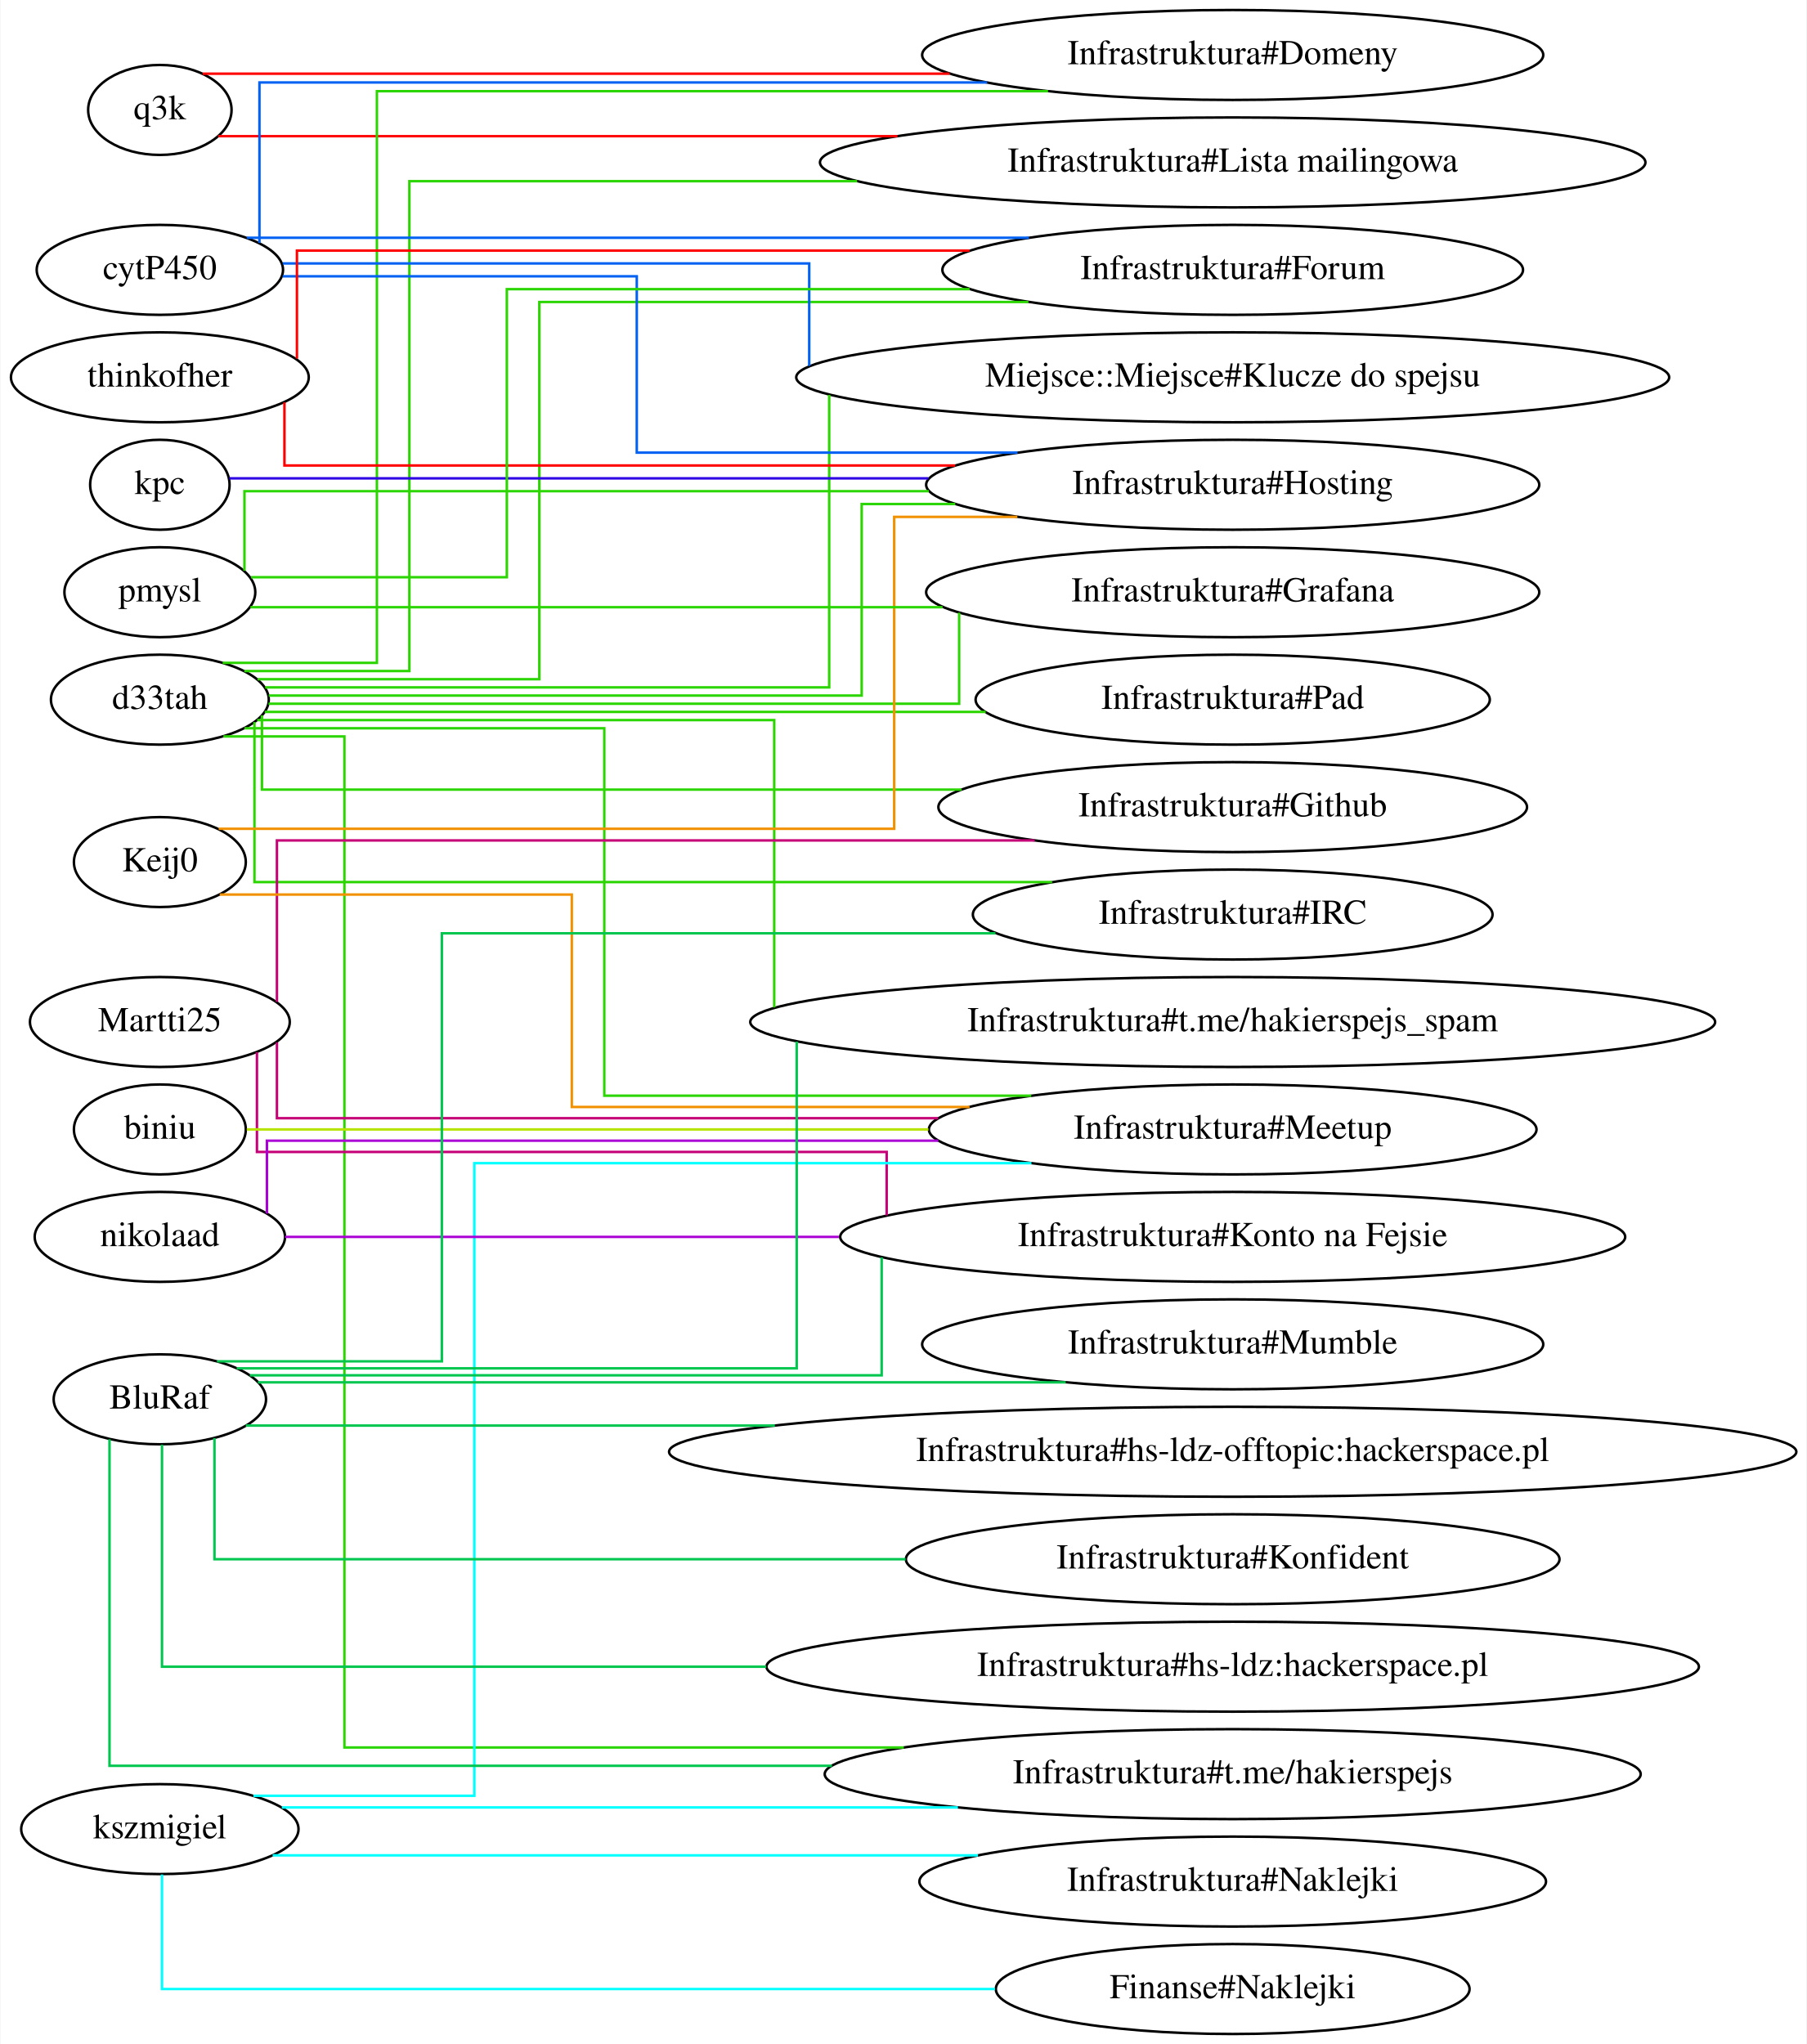
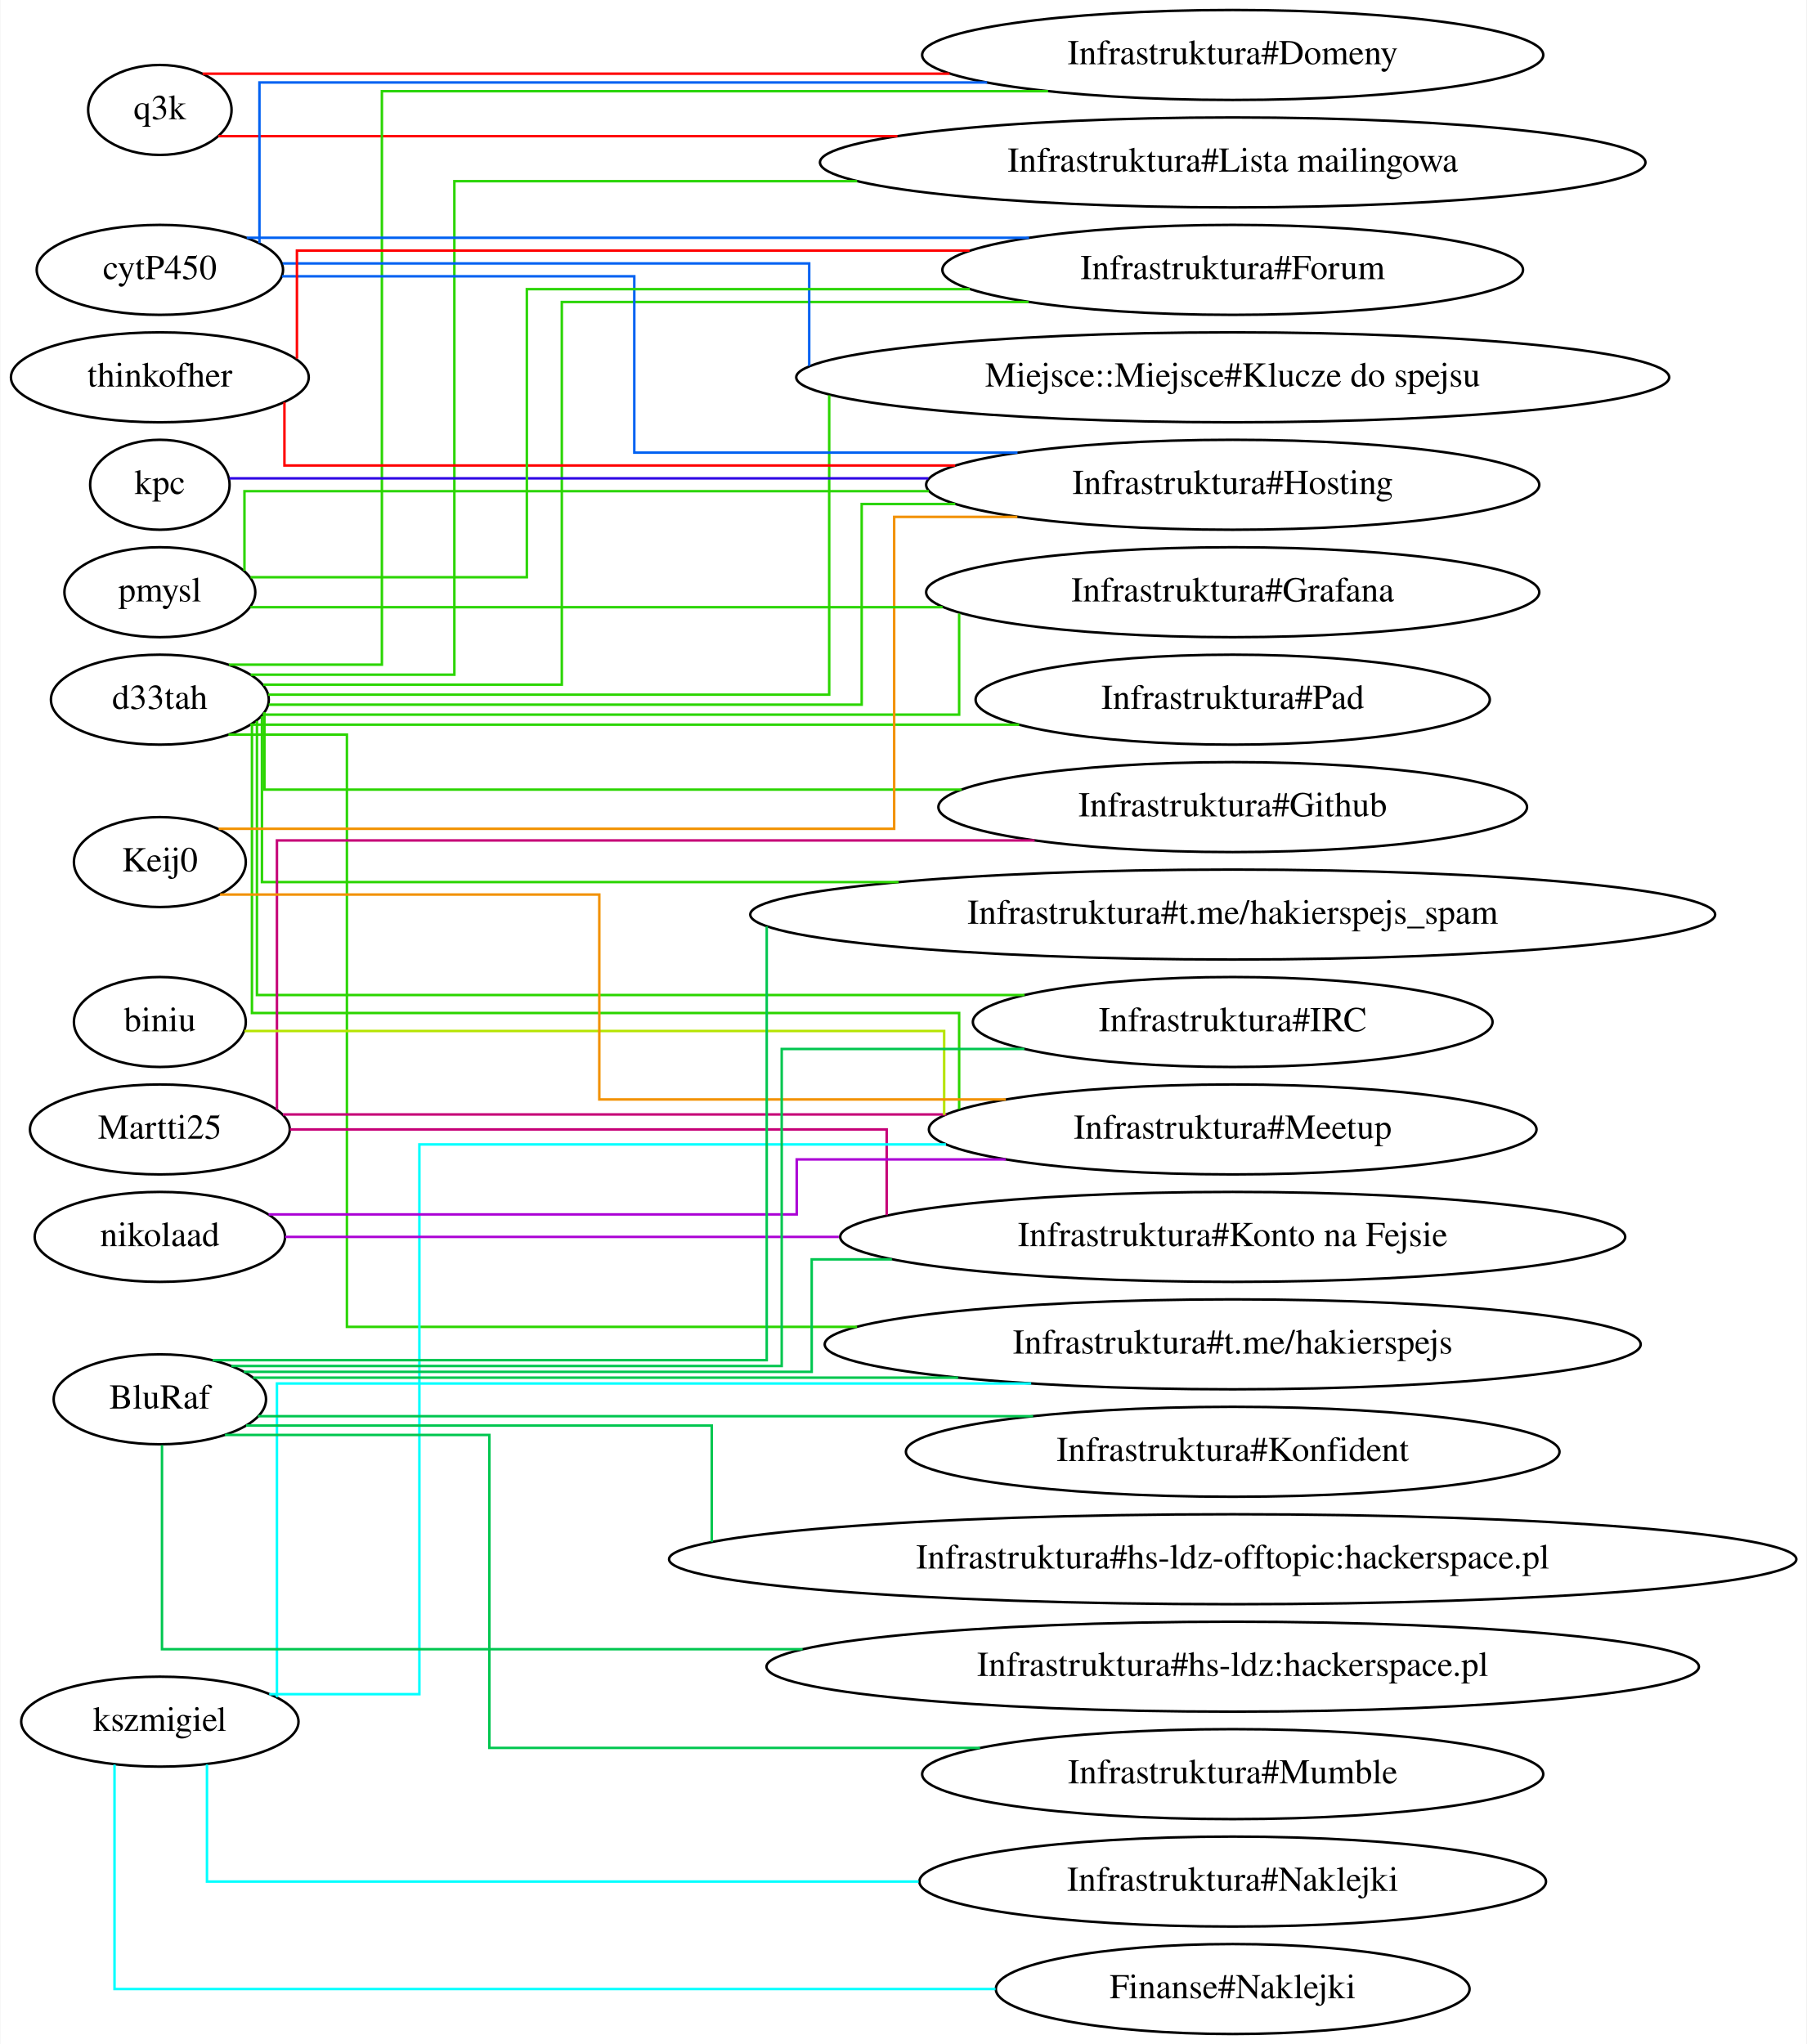
<svg xmlns="http://www.w3.org/2000/svg" width="723pt" height="818pt" viewBox="0.00 0.00 722.65 818.00">
  <g id="graph0" class="graph" transform="scale(1 1) rotate(0) translate(4 814)">
    <polygon fill="#ffffff" stroke="transparent" points="-4,4 -4,-814 718.649,-814 718.649,4 -4,4" />
    <g id="node1" class="node">
      <ellipse fill="none" stroke="#000000" cx="59.795" cy="-770" rx="28.695" ry="18" />
      <text text-anchor="middle" x="59.795" y="-766.3" font-family="Times,serif" font-size="14.00" fill="#000000">q3k</text>
    </g>
    <g id="node2" class="node">
      <ellipse fill="none" stroke="#000000" cx="489.119" cy="-749" rx="165.171" ry="18" />
      <text text-anchor="middle" x="489.119" y="-745.3" font-family="Times,serif" font-size="14.00" fill="#000000">Infrastruktura#Lista mailingowa</text>
    </g>
    <g id="edge1" class="edge">
      <path fill="none" stroke="#ff0000" d="M83.182,-759.5C133.927,-759.5 257.418,-759.5 354.969,-759.5" />
    </g>
    <g id="node3" class="node">
      <ellipse fill="none" stroke="#000000" cx="489.119" cy="-792" rx="124.278" ry="18" />
      <text text-anchor="middle" x="489.119" y="-788.3" font-family="Times,serif" font-size="14.00" fill="#000000">Infrastruktura#Domeny</text>
    </g>
    <g id="edge2" class="edge">
      <path fill="none" stroke="#ff0000" d="M76.89,-784.5C126.172,-784.5 271.648,-784.5 375.806,-784.5" />
    </g>
    <g id="node4" class="node">
      <ellipse fill="none" stroke="#000000" cx="59.795" cy="-534" rx="43.592" ry="18" />
      <text text-anchor="middle" x="59.795" y="-530.3" font-family="Times,serif" font-size="14.00" fill="#000000">d33tah</text>
    </g>
-     <g id="edge14" class="edge">
-       <path fill="none" stroke="#2bd500" d="M93.601,-545.455C122.57,-545.455 159.649,-545.455 159.649,-545.455 159.649,-545.455 159.649,-741.5 159.649,-741.5 159.649,-741.5 251.952,-741.5 338.846,-741.5" />
+     <g id="edge13" class="edge">
+       <path fill="none" stroke="#2bd500" d="M96.117,-544C130.745,-544 177.649,-544 177.649,-544 177.649,-544 177.649,-741.5 177.649,-741.5 177.649,-741.5 259.21,-741.5 338.858,-741.5" />
+     </g>
+     <g id="edge5" class="edge">
+       <path fill="none" stroke="#2bd500" d="M87.422,-548C113.505,-548 148.649,-548 148.649,-548 148.649,-548 148.649,-777.5 148.649,-777.5 148.649,-777.5 315.108,-777.5 415.243,-777.5" />
+     </g>
+     <g id="node5" class="node">
+       <ellipse fill="none" stroke="#000000" cx="489.119" cy="-405" rx="103.981" ry="18" />
+       <text text-anchor="middle" x="489.119" y="-401.3" font-family="Times,serif" font-size="14.00" fill="#000000">Infrastruktura#IRC</text>
+     </g>
+     <g id="edge3" class="edge">
+       <path fill="none" stroke="#2bd500" d="M98.649,-525.499C98.649,-498.397 98.649,-415.8 98.649,-415.8 98.649,-415.8 291.156,-415.8 405.833,-415.8" />
+     </g>
+     <g id="node6" class="node">
+       <ellipse fill="none" stroke="#000000" cx="489.119" cy="-577" rx="122.678" ry="18" />
+       <text text-anchor="middle" x="489.119" y="-573.3" font-family="Times,serif" font-size="14.00" fill="#000000">Infrastruktura#Grafana</text>
+     </g>
+     <g id="edge4" class="edge">
+       <path fill="none" stroke="#2bd500" d="M100.955,-528C187.343,-528 379.649,-528 379.649,-528 379.649,-528 379.649,-554.426 379.649,-568.465" />
+     </g>
+     <g id="node7" class="node">
+       <ellipse fill="none" stroke="#000000" cx="489.119" cy="-491" rx="117.779" ry="18" />
+       <text text-anchor="middle" x="489.119" y="-487.3" font-family="Times,serif" font-size="14.00" fill="#000000">Infrastruktura#Github</text>
+     </g>
+     <g id="edge6" class="edge">
+       <path fill="none" stroke="#2bd500" d="M101.649,-528.994C101.649,-519.102 101.649,-498 101.649,-498 101.649,-498 266.045,-498 380.672,-498" />
+     </g>
+     <g id="node8" class="node">
+       <ellipse fill="none" stroke="#000000" cx="489.119" cy="-706" rx="116.18" ry="18" />
+       <text text-anchor="middle" x="489.119" y="-702.3" font-family="Times,serif" font-size="14.00" fill="#000000">Infrastruktura#Forum</text>
+     </g>
+     <g id="edge7" class="edge">
+       <path fill="none" stroke="#2bd500" d="M101.219,-540C148.879,-540 220.649,-540 220.649,-540 220.649,-540 220.649,-693.143 220.649,-693.143 220.649,-693.143 328.491,-693.143 407.476,-693.143" />
+     </g>
+     <g id="node9" class="node">
+       <ellipse fill="none" stroke="#000000" cx="489.119" cy="-620" rx="122.678" ry="18" />
+       <text text-anchor="middle" x="489.119" y="-616.3" font-family="Times,serif" font-size="14.00" fill="#000000">Infrastruktura#Hosting</text>
+     </g>
+     <g id="edge8" class="edge">
+       <path fill="none" stroke="#2bd500" d="M103.37,-532C182.257,-532 340.649,-532 340.649,-532 340.649,-532 340.649,-612.286 340.649,-612.286 340.649,-612.286 356.635,-612.286 378.115,-612.286" />
+     </g>
+     <g id="node10" class="node">
+       <ellipse fill="none" stroke="#000000" cx="489.119" cy="-276" rx="163.271" ry="18" />
+       <text text-anchor="middle" x="489.119" y="-272.3" font-family="Times,serif" font-size="14.00" fill="#000000">Infrastruktura#t.me/hakierspejs</text>
+     </g>
+     <g id="edge9" class="edge">
+       <path fill="none" stroke="#2bd500" d="M87.243,-520C108.606,-520 134.649,-520 134.649,-520 134.649,-520 134.649,-283 134.649,-283 134.649,-283 242.181,-283 338.792,-283" />
+     </g>
+     <g id="node11" class="node">
+       <ellipse fill="none" stroke="#000000" cx="489.119" cy="-448" rx="193.066" ry="18" />
+       <text text-anchor="middle" x="489.119" y="-444.3" font-family="Times,serif" font-size="14.00" fill="#000000">Infrastruktura#t.me/hakierspejs_spam</text>
+     </g>
+     <g id="edge10" class="edge">
+       <path fill="none" stroke="#2bd500" d="M100.649,-527.263C100.649,-509.191 100.649,-461 100.649,-461 100.649,-461 243.06,-461 355.43,-461" />
+     </g>
+     <g id="node12" class="node">
+       <ellipse fill="none" stroke="#000000" cx="489.119" cy="-534" rx="102.882" ry="18" />
+       <text text-anchor="middle" x="489.119" y="-530.3" font-family="Times,serif" font-size="14.00" fill="#000000">Infrastruktura#Pad</text>
+     </g>
+     <g id="edge11" class="edge">
+       <path fill="none" stroke="#2bd500" d="M96.029,-524C163.448,-524 309.818,-524 403.682,-524" />
+     </g>
+     <g id="node13" class="node">
+       <ellipse fill="none" stroke="#000000" cx="489.119" cy="-362" rx="121.578" ry="18" />
+       <text text-anchor="middle" x="489.119" y="-358.3" font-family="Times,serif" font-size="14.00" fill="#000000">Infrastruktura#Meetup</text>
    </g>
    <g id="edge12" class="edge">
-       <path fill="none" stroke="#2bd500" d="M84.917,-548.727C110.568,-548.727 146.649,-548.727 146.649,-548.727 146.649,-548.727 146.649,-777.5 146.649,-777.5 146.649,-777.5 314.553,-777.5 415.23,-777.5" />
-     </g>
-     <g id="node5" class="node">
+       <path fill="none" stroke="#2bd500" d="M96.649,-524.16C96.649,-494.598 96.649,-408.6 96.649,-408.6 96.649,-408.6 379.649,-408.6 379.649,-408.6 379.649,-408.6 379.649,-383.468 379.649,-370.117" />
+     </g>
+     <g id="node14" class="node">
      <ellipse fill="none" stroke="#000000" cx="489.119" cy="-663" rx="174.669" ry="18" />
      <text text-anchor="middle" x="489.119" y="-659.3" font-family="Times,serif" font-size="14.00" fill="#000000">Miejsce::Miejsce#Klucze do spejsu</text>
    </g>
-     <g id="edge3" class="edge">
-       <path fill="none" stroke="#2bd500" d="M101.942,-538.909C177.373,-538.909 327.649,-538.909 327.649,-538.909 327.649,-538.909 327.649,-629.722 327.649,-655.973" />
-     </g>
-     <g id="node6" class="node">
-       <ellipse fill="none" stroke="#000000" cx="489.119" cy="-104" rx="163.271" ry="18" />
-       <text text-anchor="middle" x="489.119" y="-100.3" font-family="Times,serif" font-size="14.00" fill="#000000">Infrastruktura#t.me/hakierspejs</text>
-     </g>
-     <g id="edge4" class="edge">
-       <path fill="none" stroke="#2bd500" d="M85.211,-519.273C106.575,-519.273 133.649,-519.273 133.649,-519.273 133.649,-519.273 133.649,-114.667 133.649,-114.667 133.649,-114.667 256.301,-114.667 357.513,-114.667" />
-     </g>
-     <g id="node7" class="node">
-       <ellipse fill="none" stroke="#000000" cx="489.119" cy="-448" rx="103.981" ry="18" />
-       <text text-anchor="middle" x="489.119" y="-444.3" font-family="Times,serif" font-size="14.00" fill="#000000">Infrastruktura#IRC</text>
-     </g>
-     <g id="edge5" class="edge">
-       <path fill="none" stroke="#2bd500" d="M97.649,-525.049C97.649,-505.556 97.649,-461 97.649,-461 97.649,-461 303.748,-461 416.861,-461" />
-     </g>
-     <g id="node8" class="node">
-       <ellipse fill="none" stroke="#000000" cx="489.119" cy="-620" rx="122.678" ry="18" />
-       <text text-anchor="middle" x="489.119" y="-616.3" font-family="Times,serif" font-size="14.00" fill="#000000">Infrastruktura#Hosting</text>
-     </g>
-     <g id="edge6" class="edge">
-       <path fill="none" stroke="#2bd500" d="M103.37,-535.636C182.257,-535.636 340.649,-535.636 340.649,-535.636 340.649,-535.636 340.649,-612.286 340.649,-612.286 340.649,-612.286 356.635,-612.286 378.115,-612.286" />
-     </g>
-     <g id="node9" class="node">
-       <ellipse fill="none" stroke="#000000" cx="489.119" cy="-534" rx="102.882" ry="18" />
-       <text text-anchor="middle" x="489.119" y="-530.3" font-family="Times,serif" font-size="14.00" fill="#000000">Infrastruktura#Pad</text>
-     </g>
-     <g id="edge7" class="edge">
-       <path fill="none" stroke="#2bd500" d="M101.742,-529.091C168.1,-529.091 299.098,-529.091 390.288,-529.091" />
-     </g>
-     <g id="node10" class="node">
-       <ellipse fill="none" stroke="#000000" cx="489.119" cy="-706" rx="116.18" ry="18" />
-       <text text-anchor="middle" x="489.119" y="-702.3" font-family="Times,serif" font-size="14.00" fill="#000000">Infrastruktura#Forum</text>
-     </g>
-     <g id="edge8" class="edge">
-       <path fill="none" stroke="#2bd500" d="M98.901,-542.182C143.894,-542.182 211.649,-542.182 211.649,-542.182 211.649,-542.182 211.649,-693.143 211.649,-693.143 211.649,-693.143 325.523,-693.143 407.37,-693.143" />
-     </g>
-     <g id="node11" class="node">
-       <ellipse fill="none" stroke="#000000" cx="489.119" cy="-362" rx="121.578" ry="18" />
-       <text text-anchor="middle" x="489.119" y="-358.3" font-family="Times,serif" font-size="14.00" fill="#000000">Infrastruktura#Meetup</text>
-     </g>
-     <g id="edge9" class="edge">
-       <path fill="none" stroke="#2bd500" d="M93.666,-522.545C145.269,-522.545 237.649,-522.545 237.649,-522.545 237.649,-522.545 237.649,-375.5 237.649,-375.5 237.649,-375.5 334.961,-375.5 408.515,-375.5" />
-     </g>
-     <g id="node12" class="node">
-       <ellipse fill="none" stroke="#000000" cx="489.119" cy="-577" rx="122.678" ry="18" />
-       <text text-anchor="middle" x="489.119" y="-573.3" font-family="Times,serif" font-size="14.00" fill="#000000">Infrastruktura#Grafana</text>
-     </g>
-     <g id="edge10" class="edge">
-       <path fill="none" stroke="#2bd500" d="M103.265,-532.364C190.719,-532.364 379.649,-532.364 379.649,-532.364 379.649,-532.364 379.649,-555.927 379.649,-568.813" />
-     </g>
-     <g id="node13" class="node">
-       <ellipse fill="none" stroke="#000000" cx="489.119" cy="-405" rx="193.066" ry="18" />
-       <text text-anchor="middle" x="489.119" y="-401.3" font-family="Times,serif" font-size="14.00" fill="#000000">Infrastruktura#t.me/hakierspejs_spam</text>
-     </g>
-     <g id="edge11" class="edge">
-       <path fill="none" stroke="#2bd500" d="M98.751,-525.818C168.076,-525.818 305.649,-525.818 305.649,-525.818 305.649,-525.818 305.649,-434.961 305.649,-410.827" />
-     </g>
-     <g id="node14" class="node">
-       <ellipse fill="none" stroke="#000000" cx="489.119" cy="-491" rx="117.779" ry="18" />
-       <text text-anchor="middle" x="489.119" y="-487.3" font-family="Times,serif" font-size="14.00" fill="#000000">Infrastruktura#Github</text>
-     </g>
-     <g id="edge13" class="edge">
-       <path fill="none" stroke="#2bd500" d="M100.649,-527.729C100.649,-517.415 100.649,-498 100.649,-498 100.649,-498 265.716,-498 380.651,-498" />
+     <g id="edge14" class="edge">
+       <path fill="none" stroke="#2bd500" d="M103.128,-536C178.937,-536 327.649,-536 327.649,-536 327.649,-536 327.649,-628.942 327.649,-655.808" />
    </g>
    <g id="node15" class="node">
      <ellipse fill="none" stroke="#000000" cx="59.795" cy="-706" rx="49.291" ry="18" />
      <text text-anchor="middle" x="59.795" y="-702.3" font-family="Times,serif" font-size="14.00" fill="#000000">cytP450</text>
    </g>
    <g id="edge18" class="edge">
      <path fill="none" stroke="#0061f2" d="M99.649,-716.746C99.649,-737.484 99.649,-781 99.649,-781 99.649,-781 275.462,-781 390.84,-781" />
    </g>
    <g id="edge16" class="edge">
+       <path fill="none" stroke="#0061f2" d="M94.564,-718.857C162.237,-718.857 313.265,-718.857 407.6,-718.857" />
+     </g>
+     <g id="edge17" class="edge">
+       <path fill="none" stroke="#0061f2" d="M108.687,-703.429C164.94,-703.429 249.649,-703.429 249.649,-703.429 249.649,-703.429 249.649,-632.857 249.649,-632.857 249.649,-632.857 334.35,-632.857 403.003,-632.857" />
+     </g>
+     <g id="edge15" class="edge">
      <path fill="none" stroke="#0061f2" d="M108.977,-708.571C184.311,-708.571 319.649,-708.571 319.649,-708.571 319.649,-708.571 319.649,-679.063 319.649,-667.536" />
    </g>
-     <g id="edge15" class="edge">
-       <path fill="none" stroke="#0061f2" d="M108.945,-703.429C165.493,-703.429 250.649,-703.429 250.649,-703.429 250.649,-703.429 250.649,-632.857 250.649,-632.857 250.649,-632.857 334.719,-632.857 403.026,-632.857" />
-     </g>
-     <g id="edge17" class="edge">
-       <path fill="none" stroke="#0061f2" d="M94.564,-718.857C162.237,-718.857 313.265,-718.857 407.6,-718.857" />
-     </g>
    <g id="node16" class="node">
-       <ellipse fill="none" stroke="#000000" cx="59.795" cy="-405" rx="51.991" ry="18" />
-       <text text-anchor="middle" x="59.795" y="-401.3" font-family="Times,serif" font-size="14.00" fill="#000000">Martti25</text>
+       <ellipse fill="none" stroke="#000000" cx="59.795" cy="-362" rx="51.991" ry="18" />
+       <text text-anchor="middle" x="59.795" y="-358.3" font-family="Times,serif" font-size="14.00" fill="#000000">Martti25</text>
    </g>
    <g id="edge20" class="edge">
-       <path fill="none" stroke="#c60077" d="M106.649,-396.835C106.649,-385.534 106.649,-366.5 106.649,-366.5 106.649,-366.5 258.866,-366.5 371.245,-366.5" />
+       <path fill="none" stroke="#c60077" d="M106.649,-369.95C106.649,-396.083 106.649,-477.667 106.649,-477.667 106.649,-477.667 297.844,-477.667 409.871,-477.667" />
    </g>
    <g id="edge19" class="edge">
-       <path fill="none" stroke="#c60077" d="M106.649,-413.054C106.649,-431.974 106.649,-477.667 106.649,-477.667 106.649,-477.667 297.844,-477.667 409.871,-477.667" />
+       <path fill="none" stroke="#c60077" d="M109.044,-368C173.358,-368 287.935,-368 374.526,-368" />
    </g>
    <g id="node17" class="node">
      <ellipse fill="none" stroke="#000000" cx="489.119" cy="-319" rx="157.072" ry="18" />
      <text text-anchor="middle" x="489.119" y="-315.3" font-family="Times,serif" font-size="14.00" fill="#000000">Infrastruktura#Konto na Fejsie</text>
    </g>
    <g id="edge21" class="edge">
-       <path fill="none" stroke="#c60077" d="M98.649,-392.94C98.649,-377.578 98.649,-353 98.649,-353 98.649,-353 350.649,-353 350.649,-353 350.649,-353 350.649,-337.652 350.649,-327.58" />
+       <path fill="none" stroke="#c60077" d="M111.794,-362C195.454,-362 350.649,-362 350.649,-362 350.649,-362 350.649,-340.266 350.649,-327.702" />
    </g>
    <g id="node18" class="node">
-       <ellipse fill="none" stroke="#000000" cx="59.795" cy="-362" rx="34.394" ry="18" />
-       <text text-anchor="middle" x="59.795" y="-358.3" font-family="Times,serif" font-size="14.00" fill="#000000">biniu</text>
+       <ellipse fill="none" stroke="#000000" cx="59.795" cy="-405" rx="34.394" ry="18" />
+       <text text-anchor="middle" x="59.795" y="-401.3" font-family="Times,serif" font-size="14.00" fill="#000000">biniu</text>
    </g>
    <g id="edge22" class="edge">
-       <path fill="none" stroke="#b6e400" d="M94.564,-362C153.254,-362 274.638,-362 367.364,-362" />
+       <path fill="none" stroke="#b6e400" d="M93.681,-401.4C174.837,-401.4 373.649,-401.4 373.649,-401.4 373.649,-401.4 373.649,-378.773 373.649,-367.814" />
    </g>
    <g id="node19" class="node">
-       <ellipse fill="none" stroke="#000000" cx="59.795" cy="-82" rx="55.491" ry="18" />
-       <text text-anchor="middle" x="59.795" y="-78.3" font-family="Times,serif" font-size="14.00" fill="#000000">kszmigiel</text>
+       <ellipse fill="none" stroke="#000000" cx="59.795" cy="-125" rx="55.491" ry="18" />
+       <text text-anchor="middle" x="59.795" y="-121.3" font-family="Times,serif" font-size="14.00" fill="#000000">kszmigiel</text>
    </g>
    <g id="edge24" class="edge">
-       <path fill="none" stroke="#00ffff" d="M108.626,-90.667C174.009,-90.667 291.874,-90.667 379.156,-90.667" />
-     </g>
-     <g id="edge25" class="edge">
-       <path fill="none" stroke="#00ffff" d="M97.215,-95.333C134.313,-95.333 185.649,-95.333 185.649,-95.333 185.649,-95.333 185.649,-348.5 185.649,-348.5 185.649,-348.5 318.687,-348.5 408.592,-348.5" />
+       <path fill="none" stroke="#00ffff" d="M106.649,-134.733C106.649,-165.763 106.649,-260.333 106.649,-260.333 106.649,-260.333 296.262,-260.333 408.475,-260.333" />
+     </g>
+     <g id="edge23" class="edge">
+       <path fill="none" stroke="#00ffff" d="M103.537,-136C131.92,-136 163.649,-136 163.649,-136 163.649,-136 163.649,-356 163.649,-356 163.649,-356 280.666,-356 374.371,-356" />
    </g>
    <g id="node20" class="node">
      <ellipse fill="none" stroke="#000000" cx="489.119" cy="-18" rx="94.783" ry="18" />
      <text text-anchor="middle" x="489.119" y="-14.3" font-family="Times,serif" font-size="14.00" fill="#000000">Finanse#Naklejki</text>
    </g>
-     <g id="edge23" class="edge">
-       <path fill="none" stroke="#00ffff" d="M60.649,-63.831C60.649,-44.91 60.649,-18 60.649,-18 60.649,-18 267.797,-18 394.028,-18" />
+     <g id="edge25" class="edge">
+       <path fill="none" stroke="#00ffff" d="M41.649,-107.809C41.649,-77.562 41.649,-18 41.649,-18 41.649,-18 262.872,-18 394.223,-18" />
    </g>
    <g id="node21" class="node">
      <ellipse fill="none" stroke="#000000" cx="489.119" cy="-61" rx="125.378" ry="18" />
      <text text-anchor="middle" x="489.119" y="-57.3" font-family="Times,serif" font-size="14.00" fill="#000000">Infrastruktura#Naklejki</text>
    </g>
    <g id="edge26" class="edge">
-       <path fill="none" stroke="#00ffff" d="M104.928,-71.5C171.452,-71.5 297.614,-71.5 387.199,-71.5" />
+       <path fill="none" stroke="#00ffff" d="M78.649,-107.849C78.649,-88.892 78.649,-61 78.649,-61 78.649,-61 242.769,-61 363.455,-61" />
    </g>
    <g id="node22" class="node">
      <ellipse fill="none" stroke="#000000" cx="59.795" cy="-319" rx="50.091" ry="18" />
      <text text-anchor="middle" x="59.795" y="-315.3" font-family="Times,serif" font-size="14.00" fill="#000000">nikolaad</text>
    </g>
+     <g id="edge27" class="edge">
+       <path fill="none" stroke="#ab00d5" d="M103.316,-328C176.106,-328 314.649,-328 314.649,-328 314.649,-328 314.649,-350 314.649,-350 314.649,-350 355.914,-350 398.307,-350" />
+     </g>
    <g id="edge28" class="edge">
-       <path fill="none" stroke="#ab00d5" d="M102.649,-328.32C102.649,-339.714 102.649,-357.5 102.649,-357.5 102.649,-357.5 257.651,-357.5 371.329,-357.5" />
-     </g>
-     <g id="edge27" class="edge">
      <path fill="none" stroke="#ab00d5" d="M109.884,-319C164.076,-319 253.241,-319 331.5,-319" />
    </g>
    <g id="node23" class="node">
      <ellipse fill="none" stroke="#000000" cx="59.795" cy="-469" rx="34.394" ry="18" />
      <text text-anchor="middle" x="59.795" y="-465.3" font-family="Times,serif" font-size="14.00" fill="#000000">Keij0</text>
    </g>
+     <g id="edge30" class="edge">
+       <path fill="none" stroke="#f29100" d="M83.345,-482.333C153.076,-482.333 353.649,-482.333 353.649,-482.333 353.649,-482.333 353.649,-607.143 353.649,-607.143 353.649,-607.143 376.223,-607.143 402.94,-607.143" />
+     </g>
    <g id="edge29" class="edge">
-       <path fill="none" stroke="#f29100" d="M83.345,-482.333C153.076,-482.333 353.649,-482.333 353.649,-482.333 353.649,-482.333 353.649,-607.143 353.649,-607.143 353.649,-607.143 376.223,-607.143 402.94,-607.143" />
-     </g>
-     <g id="edge30" class="edge">
-       <path fill="none" stroke="#f29100" d="M83.766,-456C129.488,-456 224.649,-456 224.649,-456 224.649,-456 224.649,-371 224.649,-371 224.649,-371 310.082,-371 383.834,-371" />
+       <path fill="none" stroke="#f29100" d="M83.878,-456C132.04,-456 235.649,-456 235.649,-456 235.649,-456 235.649,-374 235.649,-374 235.649,-374 325.596,-374 398.327,-374" />
    </g>
    <g id="node24" class="node">
      <ellipse fill="none" stroke="#000000" cx="59.795" cy="-254" rx="42.494" ry="18" />
      <text text-anchor="middle" x="59.795" y="-250.3" font-family="Times,serif" font-size="14.00" fill="#000000">BluRaf</text>
    </g>
    <g id="edge31" class="edge">
-       <path fill="none" stroke="#00c64f" d="M39.649,-238.025C39.649,-200.012 39.649,-107.333 39.649,-107.333 39.649,-107.333 199.673,-107.333 328.754,-107.333" />
+       <path fill="none" stroke="#00c64f" d="M88.341,-267.333C153.708,-267.333 308.649,-267.333 308.649,-267.333 308.649,-267.333 308.649,-394.2 308.649,-394.2 308.649,-394.2 358.466,-394.2 405.752,-394.2" />
+     </g>
+     <g id="edge34" class="edge">
+       <path fill="none" stroke="#00c64f" d="M97.143,-262.667C159.366,-262.667 286.553,-262.667 379.226,-262.667" />
+     </g>
+     <g id="edge35" class="edge">
+       <path fill="none" stroke="#00c64f" d="M80.922,-269.667C140.007,-269.667 302.649,-269.667 302.649,-269.667 302.649,-269.667 302.649,-414.87 302.649,-443.23" />
    </g>
    <g id="edge33" class="edge">
-       <path fill="none" stroke="#00c64f" d="M82.632,-269.2C115.609,-269.2 172.649,-269.2 172.649,-269.2 172.649,-269.2 172.649,-440.5 172.649,-440.5 172.649,-440.5 300.95,-440.5 394.168,-440.5" />
-     </g>
-     <g id="edge35" class="edge">
-       <path fill="none" stroke="#00c64f" d="M90.536,-266.4C158.32,-266.4 314.649,-266.4 314.649,-266.4 314.649,-266.4 314.649,-367.831 314.649,-397.151" />
-     </g>
-     <g id="edge37" class="edge">
-       <path fill="none" stroke="#00c64f" d="M95.794,-263.6C173.227,-263.6 348.649,-263.6 348.649,-263.6 348.649,-263.6 348.649,-295.415 348.649,-310.825" />
+       <path fill="none" stroke="#00c64f" d="M93.363,-265C163.815,-265 320.649,-265 320.649,-265 320.649,-265 320.649,-310 320.649,-310 320.649,-310 333.791,-310 352.734,-310" />
    </g>
    <g id="node25" class="node">
-       <ellipse fill="none" stroke="#000000" cx="489.119" cy="-190" rx="130.777" ry="18" />
-       <text text-anchor="middle" x="489.119" y="-186.3" font-family="Times,serif" font-size="14.00" fill="#000000">Infrastruktura#Konfident</text>
-     </g>
-     <g id="edge32" class="edge">
-       <path fill="none" stroke="#00c64f" d="M81.649,-238.507C81.649,-219.566 81.649,-190 81.649,-190 81.649,-190 239.081,-190 358.231,-190" />
-     </g>
-     <g id="node26" class="node">
      <ellipse fill="none" stroke="#000000" cx="489.119" cy="-147" rx="186.567" ry="18" />
      <text text-anchor="middle" x="489.119" y="-143.3" font-family="Times,serif" font-size="14.00" fill="#000000">Infrastruktura#hs-ldz:hackerspace.pl</text>
    </g>
-     <g id="edge34" class="edge">
-       <path fill="none" stroke="#00c64f" d="M60.649,-235.849C60.649,-205.321 60.649,-147 60.649,-147 60.649,-147 186.969,-147 302.433,-147" />
+     <g id="edge32" class="edge">
+       <path fill="none" stroke="#00c64f" d="M60.649,-235.659C60.649,-206.789 60.649,-154 60.649,-154 60.649,-154 197.873,-154 317.005,-154" />
+     </g>
+     <g id="node26" class="node">
+       <ellipse fill="none" stroke="#000000" cx="489.119" cy="-104" rx="124.278" ry="18" />
+       <text text-anchor="middle" x="489.119" y="-100.3" font-family="Times,serif" font-size="14.00" fill="#000000">Infrastruktura#Mumble</text>
+     </g>
+     <g id="edge36" class="edge">
+       <path fill="none" stroke="#00c64f" d="M85.845,-239.75C124.271,-239.75 191.649,-239.75 191.649,-239.75 191.649,-239.75 191.649,-114.5 191.649,-114.5 191.649,-114.5 301.757,-114.5 387.995,-114.5" />
    </g>
    <g id="node27" class="node">
-       <ellipse fill="none" stroke="#000000" cx="489.119" cy="-276" rx="124.278" ry="18" />
-       <text text-anchor="middle" x="489.119" y="-272.3" font-family="Times,serif" font-size="14.00" fill="#000000">Infrastruktura#Mumble</text>
-     </g>
-     <g id="edge36" class="edge">
-       <path fill="none" stroke="#00c64f" d="M99.032,-260.8C172.517,-260.8 331.633,-260.8 422.305,-260.8" />
+       <ellipse fill="none" stroke="#000000" cx="489.119" cy="-233" rx="130.777" ry="18" />
+       <text text-anchor="middle" x="489.119" y="-229.3" font-family="Times,serif" font-size="14.00" fill="#000000">Infrastruktura#Konfident</text>
+     </g>
+     <g id="edge37" class="edge">
+       <path fill="none" stroke="#00c64f" d="M99.032,-247.25C169.102,-247.25 317.027,-247.25 409.234,-247.25" />
    </g>
    <g id="node28" class="node">
-       <ellipse fill="none" stroke="#000000" cx="489.119" cy="-233" rx="225.56" ry="18" />
-       <text text-anchor="middle" x="489.119" y="-229.3" font-family="Times,serif" font-size="14.00" fill="#000000">Infrastruktura#hs-ldz-offtopic:hackerspace.pl</text>
+       <ellipse fill="none" stroke="#000000" cx="489.119" cy="-190" rx="225.56" ry="18" />
+       <text text-anchor="middle" x="489.119" y="-186.3" font-family="Times,serif" font-size="14.00" fill="#000000">Infrastruktura#hs-ldz-offtopic:hackerspace.pl</text>
    </g>
    <g id="edge38" class="edge">
-       <path fill="none" stroke="#00c64f" d="M94.202,-243.5C140.465,-243.5 226.147,-243.5 305.908,-243.5" />
+       <path fill="none" stroke="#00c64f" d="M94.303,-243.5C156.419,-243.5 280.649,-243.5 280.649,-243.5 280.649,-243.5 280.649,-211.496 280.649,-196.994" />
    </g>
    <g id="node29" class="node">
      <ellipse fill="none" stroke="#000000" cx="59.795" cy="-620" rx="27.895" ry="18" />
      <text text-anchor="middle" x="59.795" y="-616.3" font-family="Times,serif" font-size="14.00" fill="#000000">kpc</text>
    </g>
    <g id="edge39" class="edge">
      <path fill="none" stroke="#2e00e4" d="M87.633,-622.571C143.191,-622.571 270.781,-622.571 367.325,-622.571" />
    </g>
    <g id="node30" class="node">
      <ellipse fill="none" stroke="#000000" cx="59.795" cy="-663" rx="59.59" ry="18" />
      <text text-anchor="middle" x="59.795" y="-659.3" font-family="Times,serif" font-size="14.00" fill="#000000">thinkofher</text>
    </g>
    <g id="edge40" class="edge">
+       <path fill="none" stroke="#ff0000" d="M114.649,-670.483C114.649,-684.59 114.649,-713.714 114.649,-713.714 114.649,-713.714 273.053,-713.714 383.812,-713.714" />
+     </g>
+     <g id="edge41" class="edge">
      <path fill="none" stroke="#ff0000" d="M109.649,-652.983C109.649,-642.551 109.649,-627.714 109.649,-627.714 109.649,-627.714 266.097,-627.714 378.085,-627.714" />
-     </g>
-     <g id="edge41" class="edge">
-       <path fill="none" stroke="#ff0000" d="M114.649,-670.483C114.649,-684.59 114.649,-713.714 114.649,-713.714 114.649,-713.714 273.053,-713.714 383.812,-713.714" />
    </g>
    <g id="node31" class="node">
      <ellipse fill="none" stroke="#000000" cx="59.795" cy="-577" rx="38.194" ry="18" />
      <text text-anchor="middle" x="59.795" y="-573.3" font-family="Times,serif" font-size="14.00" fill="#000000">pmysl</text>
    </g>
-     <g id="edge43" class="edge">
-       <path fill="none" stroke="#2bd500" d="M93.649,-585.574C93.649,-597.441 93.649,-617.429 93.649,-617.429 93.649,-617.429 251.284,-617.429 367.508,-617.429" />
-     </g>
-     <g id="edge44" class="edge">
-       <path fill="none" stroke="#2bd500" d="M96.277,-583C137.417,-583 198.649,-583 198.649,-583 198.649,-583 198.649,-698.286 198.649,-698.286 198.649,-698.286 300.715,-698.286 383.842,-698.286" />
-     </g>
    <g id="edge42" class="edge">
      <path fill="none" stroke="#2bd500" d="M96.029,-571C156.474,-571 280.38,-571 373.012,-571" />
    </g>
+     <g id="edge43" class="edge">
+       <path fill="none" stroke="#2bd500" d="M96.096,-583C139.584,-583 206.649,-583 206.649,-583 206.649,-583 206.649,-698.286 206.649,-698.286 206.649,-698.286 303.628,-698.286 383.938,-698.286" />
+     </g>
+     <g id="edge44" class="edge">
+       <path fill="none" stroke="#2bd500" d="M93.649,-585.574C93.649,-597.441 93.649,-617.429 93.649,-617.429 93.649,-617.429 251.284,-617.429 367.508,-617.429" />
+     </g>
  </g>
</svg>
